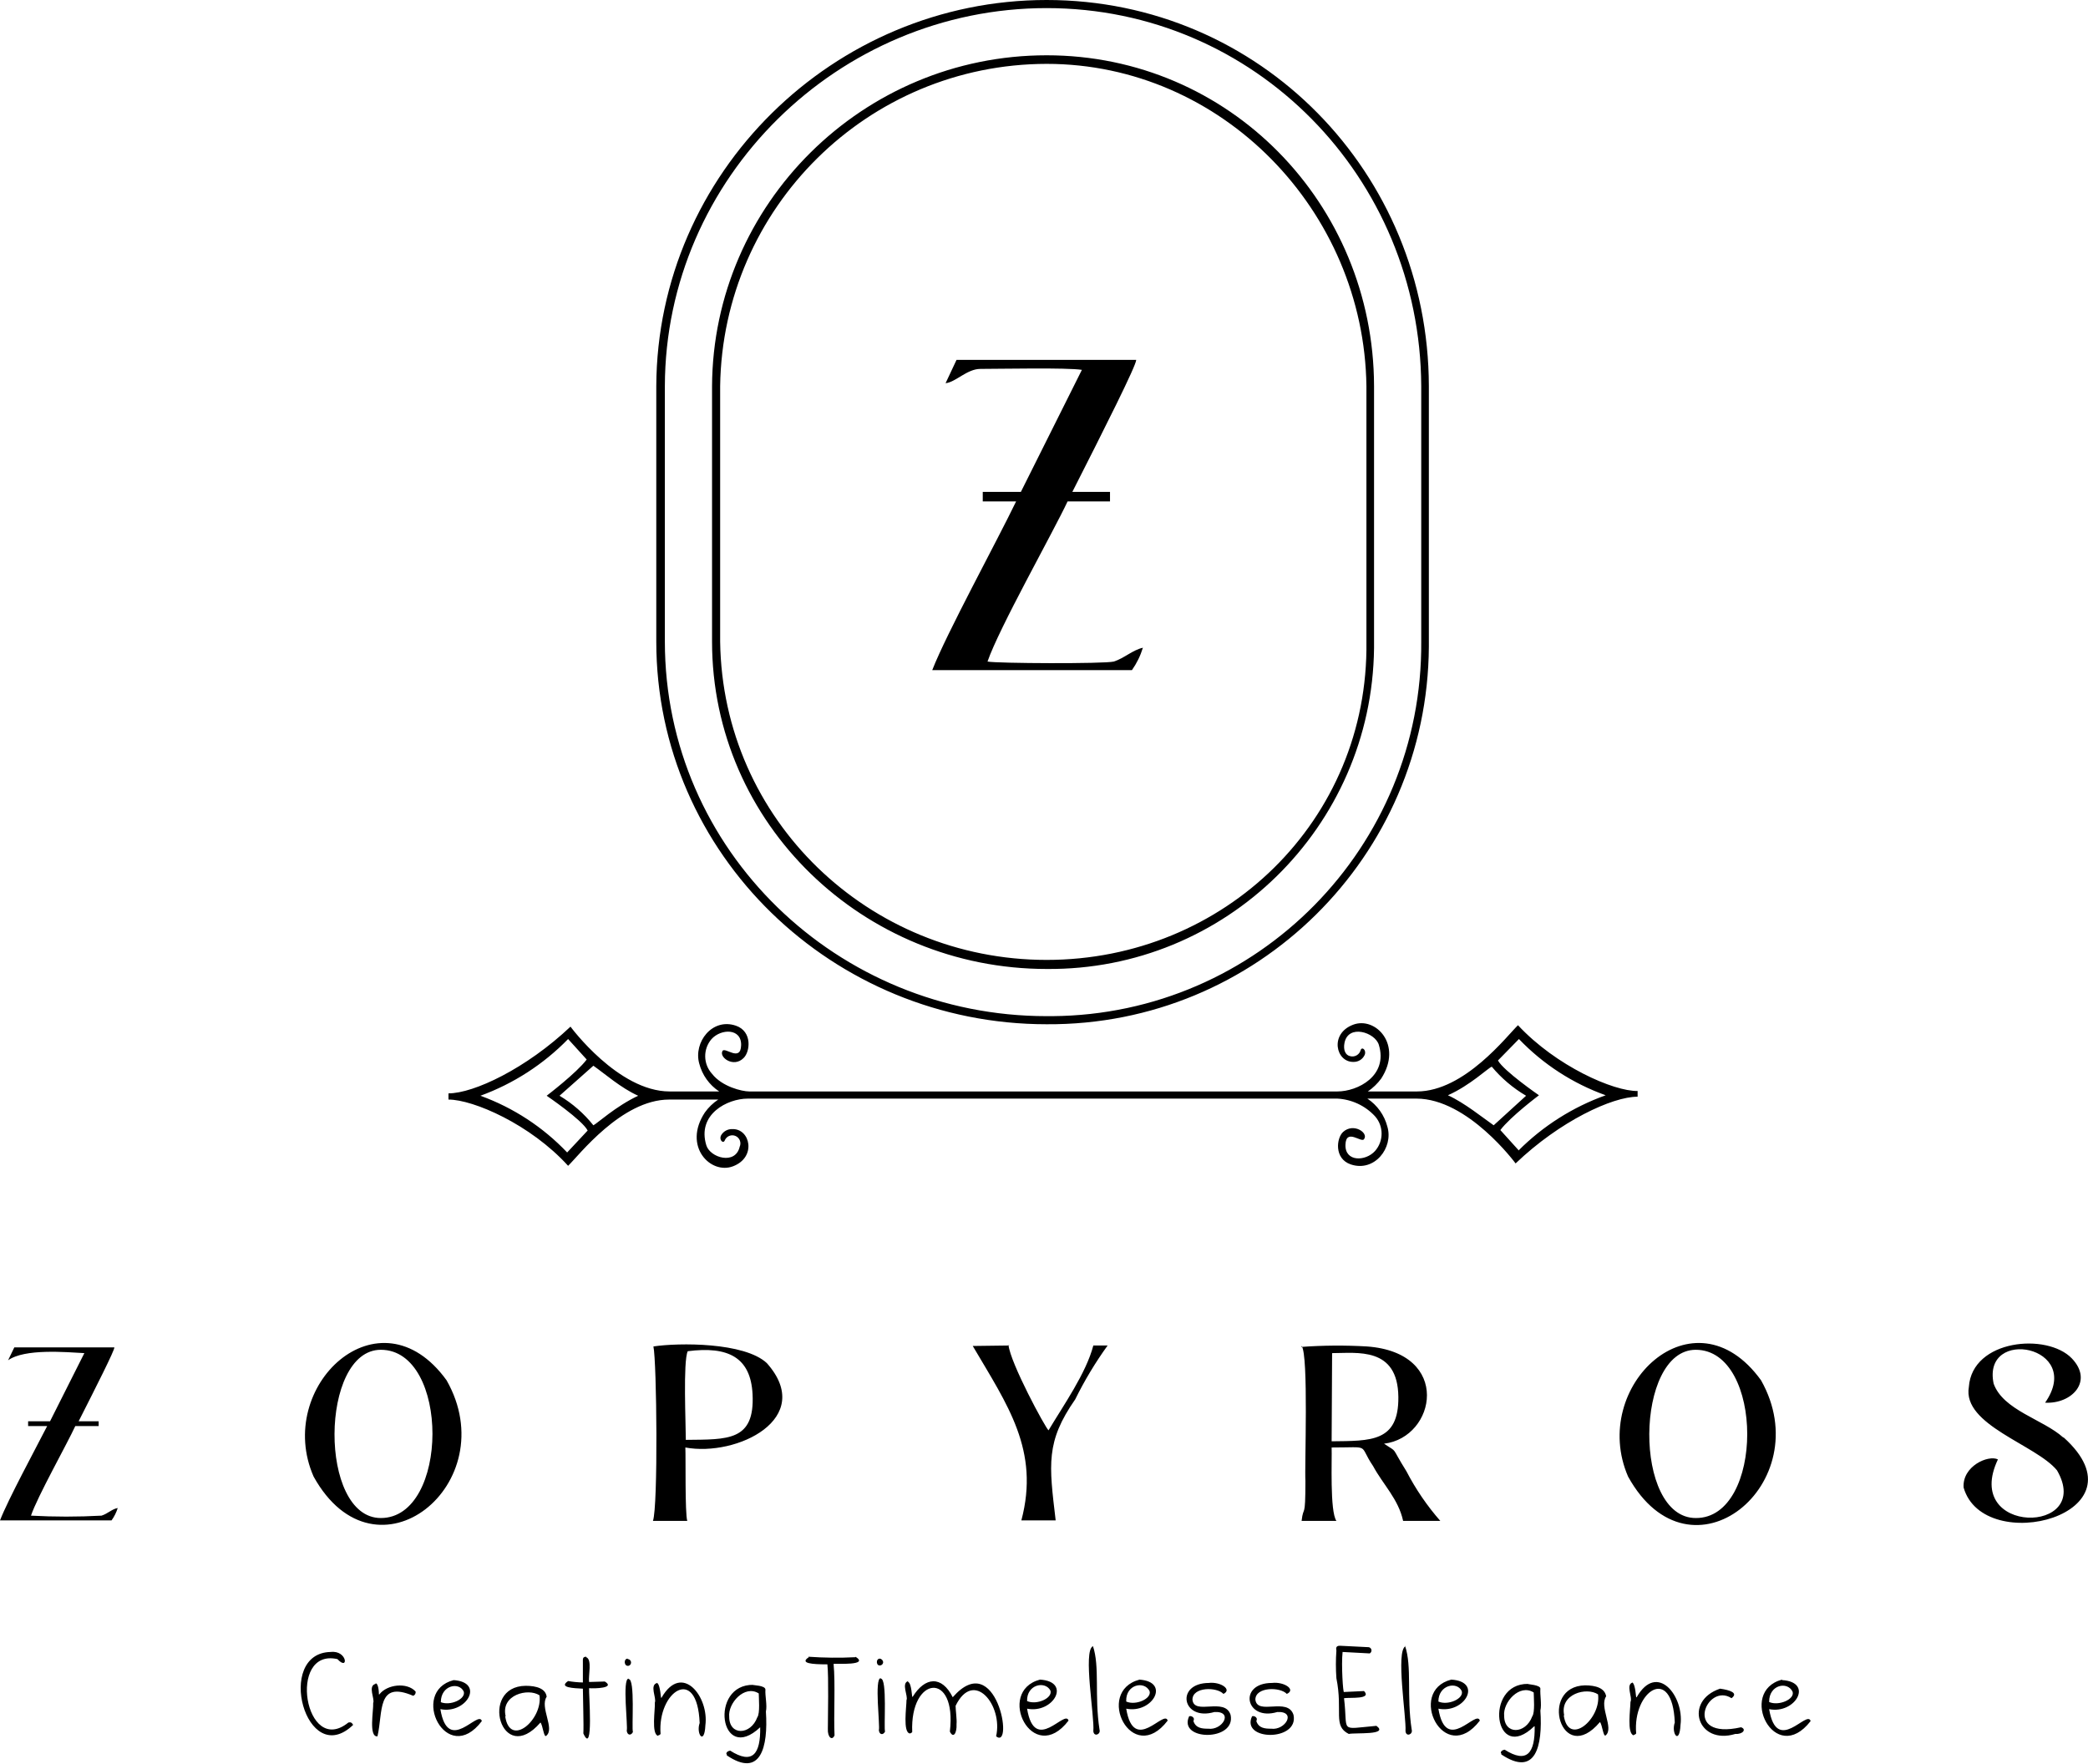
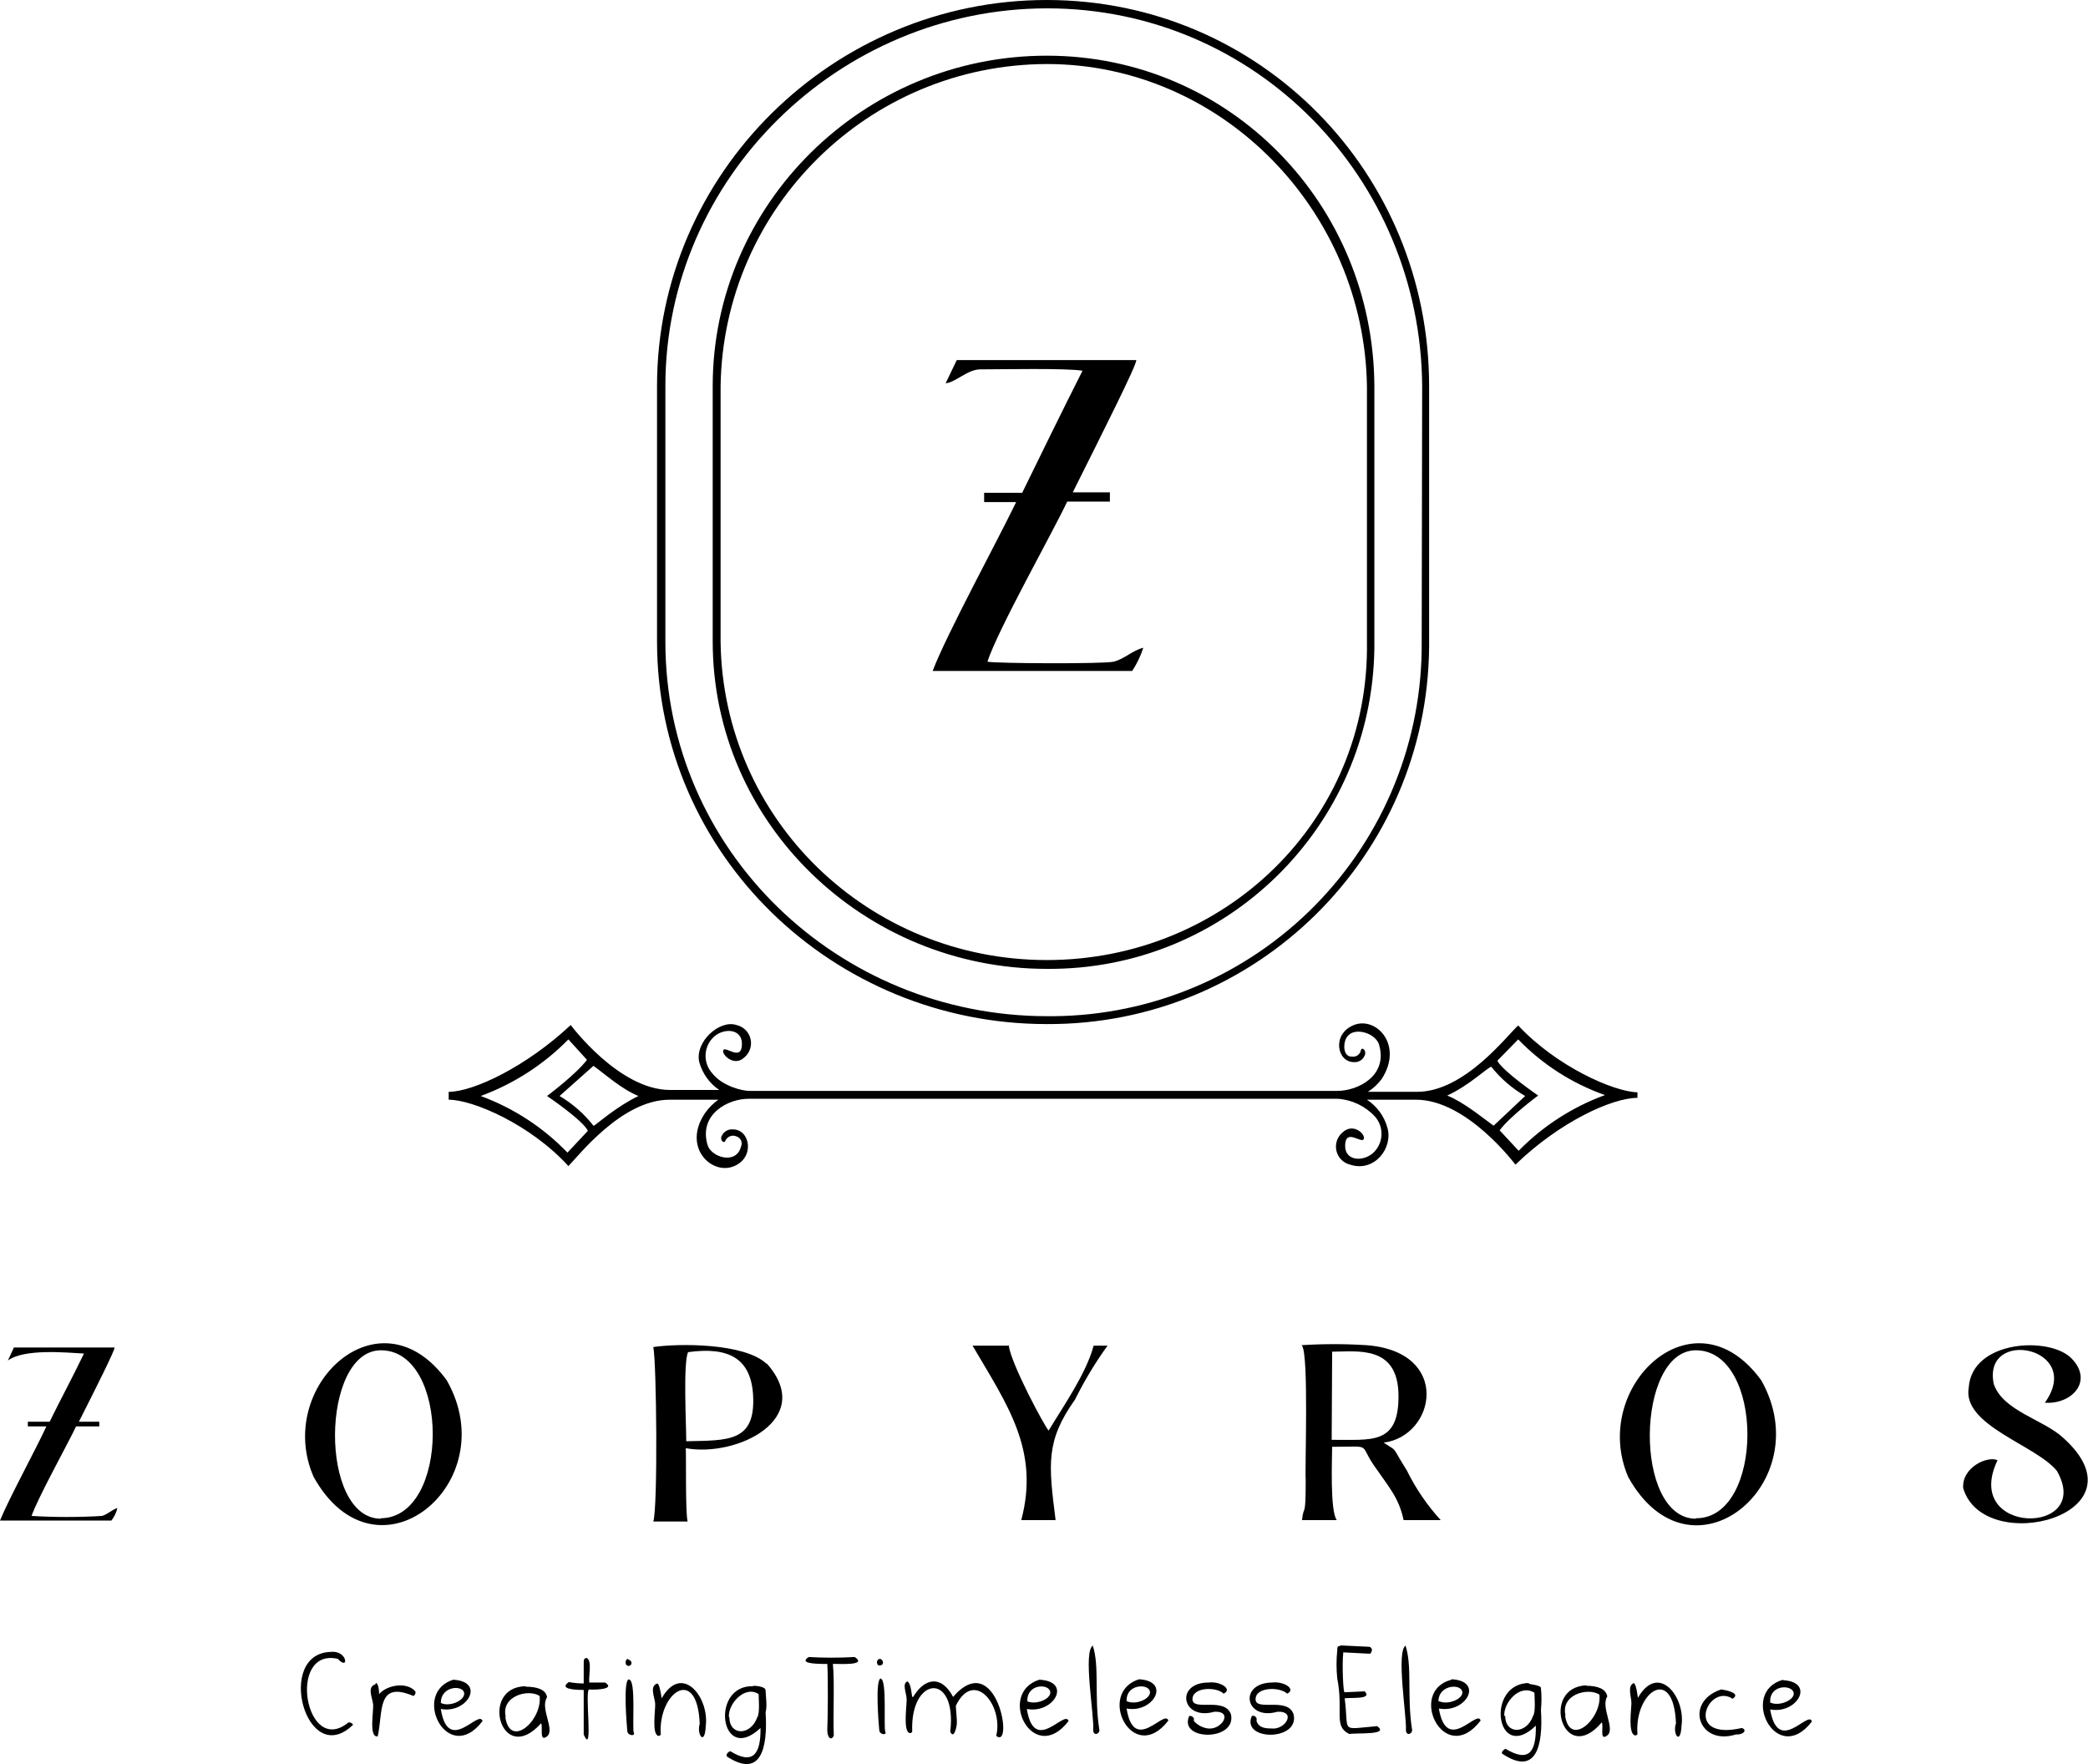
- <svg xmlns="http://www.w3.org/2000/svg" viewBox="0 0 438.1 370">
-   <path d="M273.1,282.4c1.5,1.8.6,25.6.8,28.3,0,8.4-.4,4.9-.8,8.4h7.3c-1.4-2-.9-13-1-15.4,8.5,0,5.5-.8,8.7,3.9,2.1,3.9,5.3,6.9,6.3,11.5h7.8a52.3,52.3,0,0,1-7.1-10.4c-3.5-5.6-1.6-3.7-4.7-5.8,10.9-1.3,14.3-19.1-3.6-20.4a105.9,105.9,0,0,0-13.8.1m6.5,1.3c5.2,0,13.8-1.4,13.9,9.2.1,9.5-5.8,9.2-14,9.3ZM65.8,309.8c13.1,23.6,40.2,1.4,27.9-20.2-14.1-19.5-36.2,1.3-27.9,20.2m14.1,8.7c-13.1,0-12.8-35.3,0-35.3C94.4,283.2,94.3,318.5,79.9,318.5Zm261.7-8.7c13.1,23.7,40.1,1.4,27.9-20.2-14.1-19.5-36.1,1.3-27.9,20.2m14.2,8.7c-13.2,0-12.8-35.3,0-35.3C370.2,283.2,370.2,318.6,355.8,318.5Zm77.1-16.9c-4.2-3.8-12.6-5.7-14.6-11.3-2.5-12,19.1-7.9,10.8,4,5.6.3,10.2-4.5,5.6-9.3-5.2-5.4-20.9-4-21.6,6-1.4,8,14.1,12.1,18.5,17.5,7.8,13.5-20,13.7-12.4-2.3-2-1-7.5,1.4-7.2,5.9,4.2,14.7,38.9,5.6,21-10.5M160.9,286c-4.7-4.4-18.5-4.3-23.8-3.5.7,3.2,1,33.5-.1,36.6h7.2c-.5-1.6-.3-13.4-.4-15.4,10.8,2,27.4-6.1,17.1-17.7m-17,16.2c0-3.3-.6-16.6.4-18.7,8.5-1.1,13.2,1.3,13.6,9,.5,9.9-5.2,9.5-14,9.6Zm67.9-19.9-7.7.1c7.3,12.4,14.1,21.9,10.2,36.6h7.2c-1.4-11.8-2.1-16.5,4.1-25.4a78.9,78.9,0,0,1,6.8-11.3h-3c-1.5,5.8-6.3,12.6-9.4,17.8-.7-.6-8-14.1-8.4-17.9M21.3,318a135.3,135.3,0,0,1-14.8,0c1.3-3.9,7.6-15.1,9.3-18.8h4.9v-1H16.5c3.7-7.3,7.5-14.8,7.5-15.5H3l-1.3,2.7c3.5-2.5,12.2-1.7,16-1.5q-3.6,7.2-7.2,14.3H5.9v1h4C7.5,303.9,1.7,314.6,0,319H23.4a9,9,0,0,0,1.3-2.6C23.5,316.6,22.6,317.6,21.3,318Z" />
-   <path d="M233.7,138.8c-2,.5-24.6.4-26.5,0,2.4-7,13.7-27,16.8-33.6h8.9v-2H225c6.7-13.2,13.4-26.5,13.4-27.7H200.7l-2.3,4.9c2.1-.2,4.5-3,7.3-3,4.2,0,18.2-.3,21.3.2q-6.4,12.8-12.8,25.6h-8v2h7c-4.1,8.5-14.6,27.7-17.6,35.4h41.9a16.6,16.6,0,0,0,2.3-4.7C237.6,136.4,235.9,138.1,233.7,138.8Z" />
-   <path d="M219.6,0c-44.7,0-81.7,36.3-81.9,81v53.6c0,44.7,37.1,80.3,81.9,80.3a79.7,79.7,0,0,0,80.2-79.2h0V81C299.7,36.3,264.4,0,219.6,0Zm78.6,134.6a78,78,0,0,1-77.4,78.6h-1.2c-43.8,0-80.1-34.7-80.1-78.6V81c.1-43.7,36.4-79.3,80.1-79.3S298,37.3,298.2,81Zm-78.6-123c-38.6,0-70,31.2-70.2,69.4v53.6c0,38.3,31.8,68.7,70.2,68.7A68.1,68.1,0,0,0,288.3,136V81c-.1-38.3-30.4-69.4-68.7-69.4Zm67.1,123c.5,37.5-29.8,66.8-67.1,66.8s-68-29.4-68.5-66.8V81a68.6,68.6,0,0,1,68.5-67.6c36.8,0,66.6,30.8,67.1,67.6Z" />
-   <path d="M69.4,346.6c3.5-.4,3.8,4.1,1.4,1.5-10.6-2.4-6.8,20.7,2.3,13.3.5-.1.7,0,1,.5C64.2,371.4,57.6,346.8,69.4,346.6Zm9.4,6.6c.4-.1.7,1,.7,2.3h.1c1.6-2.1,5.8-2.6,7.6-.6a.8.8,0,0,1-.5.9c-7.7-3.3-6.3,3.4-7.5,8.5-1.9.2-.8-5.5-.9-7,.4-.8-1.2-3.6.5-4Zm16.3-.7c6.7.4,2.8,7.2-2.7,6.1,1.6,9.7,8,0,8.7,2.5-7.4,9.8-15.3-6.2-5.9-8.6Zm-2.7,4.6c2,.9,5.4-.6,4.9-2.2-1-2.1-4.8-1.3-4.8,2.2Zm17.9-3.4c2.3,0,4.2.6,4.4,2.3-1.5,2.2,1.8,6.7-.1,8.2-.5.4-.7-2.2-1.2-2.8C105.2,370.9,100.4,353.8,110.3,353.7Zm-4.3,6.4c1,6.7,7.9.7,7.2-4.4-2.4-1.6-8.2-.1-7.1,4.4Zm17-12.4c1.3.5.4,3.9.6,5.2l3.3-.1c2.3,1.4-2.2,1.5-3.3,1.4-.1.8,1,14.4-1.2,9.5.1-1.7-.1-7.6-.1-9.4-1.9-.1-5.2-.2-3.1-1.6a20.1,20.1,0,0,0,3.1.3v-4.2c0-.7-.1-1.2.7-1.2Zm8.7.4a.7.7,0,0,1,.7.7.4.4,0,0,1,0,.1h0a.7.7,0,0,1-.5.6c-1,.2-1.1-1.5-.2-1.5Zm.2,4.2c1.4-.1.6,10.3.9,11.1-.4.8-1.2.7-1.3-.3.3-.7-1-11,.4-10.9Zm5.9.8c.4,0,.7,1.1.9,3.1h.1c4.3-7.5,10-.2,9.2,5.8-.2,4.3-2,1.8-1.2-.5-.5-12.3-8.9-6.6-8.2,2.3a.7.7,0,0,1-.5.3v.1c-1.5-.3-.6-5.6-.7-7,.4-.9-1.2-3.7.5-4.1Zm20.1.4c.1.1,2.7.1,2.7,1-.1,1.3.4,3.3.1,4.6.5,7.5-1.1,14-8.2,9.2,0-.2,0-.3-.1-.3,0-.4.3-.6.8-.7,4.7,3,6.4.7,6.3-4.9h0c-8.5,8-10.8-9.1-1.4-8.9Zm-4.9,6.7c0,4,4.5,3.9,5.9.1.6-.8.3-4.1.3-5C156.2,353.4,152.7,357.4,153,360.2Zm16.6-12.6a81.7,81.7,0,0,0,9.9.1v-.1c3,1.9-4,1.4-4.6,1.5.4,4,0,10.9.2,15-.5,1.2-1.5.4-1.4-1.4,0-2.8.2-10.8-.1-13.5-3.2,0-5.9-.2-3.9-1.5Zm15,.4a.8.8,0,0,1,.7.8.7.7,0,0,1-.5.6C183.8,349.7,183.7,348,184.6,348Zm.2,4.2c1.4-.1.6,10.3.9,11.1-.4.8-1.2.7-1.3-.3.3-.7-1-11,.4-10.9Zm5.7.7c.4,0,.7,1,.9,3.1h.1c2.6-4.2,6.1-4.5,8.4.1,9.2-10.5,12.9,11.2,9.1,8.2,1.5-6.5-4.7-14.2-8.5-6.4,0,.8.3,3,.2,3.8.1,2-.7,3.1-1.4,1.6,1.5-12.8-8.4-11.7-7.9.1a.8.8,0,0,1-.5.3h0c-1.5-.2-.7-5.6-.7-7,.4-.8-1.2-3.6.4-4Zm27.7-.5c6.7.4,2.8,7.2-2.7,6.1,1.6,9.7,8,0,8.7,2.5C216.7,370.8,208.8,354.9,218.2,352.4Zm-2.7,4.5c2,.9,5.4-.6,4.9-2.2C219.3,352.6,215.4,353.4,215.5,356.9Zm13.8-11.6c1.5,4.4.3,10.5,1.4,17.6.3,1-1.2,1.6-1.3.3.3-2.9-2.2-16.8-.1-17.8Zm9.7,7.1c6.7.4,2.8,7.2-2.7,6.1,1.6,9.7,8,0,8.7,2.5-7.5,9.8-15.4-6.1-5.9-8.6Zm-2.7,4.6c2,.9,5.4-.6,4.9-2.2-1.1-2.2-5-1.4-4.9,2.1Zm17.3-3.9c2.5-.3,5,1.4,3.1,2.3-1.4-1.5-6.5-1.5-6.5,1.2.3,3.4,6.8-.6,8,3.2,1.2,5.6-11.1,5.5-8.7.3a.8.8,0,0,1,1,.5s0,0,0,0h0a.9.9,0,0,1-.1.5c.5,1.5,1.8,1.6,3.1,1.6,3,.4,5.4-3.7,1.3-3.5-6.8,2-8.3-6.1-1.1-6.1Zm13.3,0c2.5-.3,5.1,1.4,3.1,2.3-1.4-1.5-6.6-1.5-6.6,1.2.4,3.4,6.8-.6,8,3.2,1.2,5.6-11.1,5.5-8.7.3a.8.8,0,0,1,1,.5s0,0,0,0h0a.8.8,0,0,1-.1.5c.5,1.5,1.8,1.6,3.1,1.6,3,.4,5.4-3.7,1.3-3.5-6.7,2-8.3-6.1-1.1-6.1Zm14.3-7.8,6,.3a.7.7,0,0,1,.2,1.3h-.1l-5.6-.3c-.3,2.7.1,8.8.3,8.4l4.2-.2c1.7,1.8-3,1.3-4.2,1.5.9,7.3-1.2,6.5,6.8,5.8,2.7,2-4.5,1.4-5.8,1.7-3.4-1.7-1.2-4.7-2.6-11.7a40.1,40.1,0,0,1,0-5.8c-.1-.5-.1-1,.7-1Zm13.6,0c1.5,4.4.3,10.5,1.4,17.6.3,1-1.2,1.6-1.3.3.2-2.9-2.1-16.8,0-17.8Zm9.7,7.1c6.7.4,2.8,7.2-2.7,6.1,1.6,9.7,8,0,8.7,2.5C303,370.8,295.1,354.8,304.5,352.4Zm-2.7,4.6c2,.9,5.4-.6,4.9-2.2C305.7,352.7,301.8,353.5,301.8,357Zm18.7-3.7c.1.1,2.7.2,2.7,1-.1,1.3.3,3.3,0,4.6.5,7.5-1,14-8.2,9.2,0-.2,0-.3-.1-.3,0-.4.3-.6.8-.7,4.7,3,6.4.7,6.3-4.9h-.1c-8.4,8.1-10.6-9-1.3-8.9Zm-4.9,6.7c0,4,4.5,3.9,5.9.1.6-.8.3-4.1.3-5-3-1.9-6.5,2.1-6.2,4.9Zm16.9-6.4c2.4,0,4.2.6,4.5,2.3-1.5,2.2,1.7,6.7-.1,8.2-.5.4-.7-2.2-1.2-2.8-8.1,9.6-13-7.5-3.1-7.7Zm-4.4,6.3c1,6.7,7.9.7,7.2-4.4-2.4-1.6-8.1-.1-7.1,4.4Zm14.3-6.9c.4,0,.7,1,.9,3.1h.1c4.3-7.5,10-.2,9.2,5.8-.2,4.3-2,1.8-1.2-.5-.5-12.3-8.9-6.6-8.1,2.3a.8.8,0,0,1-.5.3v.1c-1.5-.3-.7-5.6-.7-7,.5-1-1.1-3.7.5-4.1Zm18.5,1.3c2.1.3,3.9.9,2.4,2-5.2-3.4-10.4,8.9,2,6.1,1.2.4.4,1.5-1.2,1.4-7.9,2.4-10.9-6.9-3.2-9.5Zm13-1.8c6.7.4,2.8,7.2-2.7,6.1,1.6,9.7,8,0,8.7,2.5-7.5,9.7-15.4-6.2-6-8.7Zm-2.7,4.6c2,.9,5.5-.6,4.9-2.2-1.1-2.2-4.9-1.4-4.9,2.1Z" />
-   <path d="M318.5,215.1c-2.2,2.1-11.2,13.9-21.2,13.9H287a11.6,11.6,0,0,0,2.8-2.7c4.6-7.1-1.2-13.1-5.9-11.3-5,1.9-3.6,7.9.1,7.8a2.5,2.5,0,0,0,2.3-1.4c.5-1-.5-1.9-.8-1.1a1.8,1.8,0,0,1-2.2,1.3c-1-.2-1.5-1.3-1.2-2.8.8-4,6.4-2.2,7.2.4,2,6.5-4.4,9.8-8.7,9.8H157.2c-1.5,0-5.7-1-7.8-3.7a5.5,5.5,0,0,1-.1-7.3c2-2.2,6.3-2.3,6.2,1.3s-3.4.3-3.9,1.2c-.8,1.3,2.3,3.6,4.4,1.5,1.4-1.3,1.9-5.6-1.6-6.8-5-1.7-8.9,3.5-7.7,7.9a10,10,0,0,0,4.2,5.9H140.5c-10.8,0-20.8-13.6-20.8-13.6-9.3,8.8-20.3,14-25.6,14v1.3c5.2,0,17.2,5.2,25.1,13.9,2.2-2.1,11.2-13.9,21.2-13.9h10.3a10.7,10.7,0,0,0-2.8,2.7c-4.7,7.1,1.2,13.1,5.9,11.3,5-1.9,3.6-7.9-.1-7.8a2.6,2.6,0,0,0-2.4,1.3c-.5,1,.5,1.9.8,1a1.7,1.7,0,1,1,3.1,1.4c-.9,3.9-6.2,2.3-7-.3-2-6.5,4.4-9.8,8.7-9.8H280.6a11.6,11.6,0,0,1,7.9,3.7,5.5,5.5,0,0,1,0,7.3c-2,2.2-6.3,2.3-6.2-1.3s3.4-.3,3.9-1.2c1-1.3-2.2-3.5-4.4-1.5-1.4,1.3-1.9,5.6,1.6,6.8,5,1.7,9-3.5,7.7-7.9a10.1,10.1,0,0,0-4.2-5.9h10.3c10.8,0,20.8,13.6,20.8,13.6,9.3-8.9,20.3-14,25.6-14v-1.2C338.6,229,326.5,223.7,318.5,215.1ZM119,241.8a47.4,47.4,0,0,0-18.2-11.9A49.3,49.3,0,0,0,119.2,218l3.9,4.3c-2.1,2.8-8.4,7.6-8.4,7.6s7.5,5.1,8.6,7.3Zm5.5-5.7a26.3,26.3,0,0,0-7.1-6.2l7.1-6.3c2.3,1.6,5.8,4.7,9.4,6.3C129.2,232.1,125.2,235.8,124.5,236.1Zm188.9,0c-2.3-1.6-6.1-4.7-9.6-6.3,4.7-2.1,8.4-5.7,9.2-6a27.5,27.5,0,0,0,7.2,6.1Zm5.2,5.2-3.8-4.2c2.1-2.8,8.1-7.3,8.1-7.3s-7.4-5.1-8.6-7.3l4.4-4.5a47.3,47.3,0,0,0,18.2,11.8A49.4,49.4,0,0,0,318.6,241.4Z" />
+ <svg xmlns="http://www.w3.org/2000/svg" viewBox="0 0 450 380">
+   <path d="M280.6,290c1.5,2,.6,26.3.8,29,0,8.6-.4,5-.8,8.6h7.5c-1.5-2-1-13.3-1-15.8,8.8,0,5.7-.8,9,4s5.4,7,6.4,11.8h8a46,46,0,0,1-7.3-10.7c-3.6-5.7-1.7-3.8-5-6,11.2-1.4,14.7-19.6-3.7-21a110.6,110.6,0,0,0-14,0m6.6,1.4c5.4,0,14.2-1.5,14.3,9.4s-6,9.5-14.4,9.6ZM67.6,318.3c13.5,24.2,41.3,1.4,28.7-20.8-14.5-20-37.2,1.4-28.7,20.8m14.5,9c-13.4,0-13-36.3,0-36.3C97,291,97,327.2,82,327.2Zm268.8-9c13.5,24.3,41.2,1.4,28.7-20.8-14.5-20-37,1.4-28.7,20.8m14.6,9c-13.5,0-13-36.3,0-36.3C380.3,291,380.3,327.3,365.5,327.2Zm79.2-17.4c-4.3-4-13-5.8-15-11.6-2.6-12.3,19.6-8,11,4,5.8.4,10.5-4.6,5.8-9.5s-21.5-4-22.2,6.2c-1.5,8.2,14.5,12.4,19,18,8,14-20.6,14-12.8-2.3-2-1-7.7,1.4-7.4,6,4.4,15,40,5.8,21.6-10.8m-279.5-16c-4.8-4.5-19-4.4-24.4-3.6.7,3.3,1,34.4-0,37.6h7.4c-.5-1.6-.3-13.7-.4-15.8,11,2,28-6.3,17.5-18.2m-17.4,16.7c0-3.4-.7-17,.4-19.2,8.7-1.2,13.5,1.3,14,9.2.6,10.2-5.3,9.8-14.3,10ZM217.6,290h-8c7.5,12.8,14.5,22.5,10.5,37.6h7.4c-1.5-12-2.2-17,4.2-26a81.3,81.3,0,0,1,7-11.6h-3c-1.6,6-6.5,13-9.7,18.3-.7-.6-8.2-14.5-8.6-18.4M22,326.7a128.5,128.5,0,0,1-15.2,0c1.4-4,7.8-15.5,9.6-19.3h5v-1H17c3.8-7.5,7.7-15.3,7.7-16H3l-1.3,2.8c3.6-2.6,12.5-1.7,16.4-1.5-2.4,5-5,9.8-7.4,14.7H6v1h4C7.8,312.2,1.8,323.2,0,327.7H24a6.8,6.8,0,0,0,1.3-2.7C24.2,325.3,23.3,326.3,22,326.7ZM240,142.6c-2,.5-25.3.4-27.2,0,2.4-7.2,14-27.7,17.2-34.5h9.2v-2h-8c6.8-13.6,13.7-27.3,13.7-28.5H206.2l-2.4,5c2.2-.2,4.7-3,7.5-3,4.4,0,18.7-.3,22,.3-4.4,8.7-8.7,17.5-13,26.3h-8.2v2H219c-4.2,8.7-15,28.5-18,36.4h43a20.3,20.3,0,0,0,2.4-5C244,140.2,242.4,142,240,142.6ZM225.6,0c-46,0-84,37.3-84,83.2v55c0,46,38,82.5,84,82.5A82,82,0,0,0,308,139.4h0V83.2C308,37.3,271.6,0,225.6,0Zm80.8,138.3A80,80,0,0,1,227,219h-1.3c-45,0-82.3-35.6-82.3-80.7V83.2c0-44.8,37.4-81.4,82.3-81.4s80.5,36.6,80.8,81.4ZM225.6,12c-39.6,0-72,32-72,71.2v55c0,39.3,32.7,70.6,72,70.6a70,70,0,0,0,70.6-69.2V83.2C296,44,265,12,225.6,12Zm69,126.3c.6,38.5-30.6,68.6-69,68.6s-69.8-30.2-70.3-68.6V83.2a70.5,70.5,0,0,1,70.3-69.4c37.8,0,68.4,31.6,69,69.4ZM71.3,356c3.6-.4,4,4.2,1.5,1.5-11-2.5-7,21.3,2.3,13.7a1,1,0,0,1,1,.5C66,381.5,59.2,356.3,71.3,356Zm9.7,6.7c.4-0,.7,1,.7,2.4h0c1.7-2,6-2.7,7.8-.6a.8.8,0,0,1-.4,1h-0c-8-3.4-6.5,3.5-7.7,8.7-2,.3-.8-5.6-1-7s-1.3-3.7.5-4.2Zm16.7-.7c7,.4,3,7.4-2.7,6.3,1.6,10,8.2,0,9,2.6-7.6,10-15.7-6.4-6-9ZM95,367c2,1,5.5-.7,5-2.3s-5-1.3-5,2.3Zm18.3-3.5c2.4,0,4.4.6,4.6,2.3-1.6,2.3,1.8,7-0,8.4s-.8-2.2-1.3-2.8C108,381,103.2,363.5,113.3,363.4Zm-4.4,6.5c1,7,8,.8,7.4-4.5-2.4-1.6-8.4-0-7.3,4.5Zm17.5-12.7c1.3.5.4,4,.6,5.3h3.4c2.4,1.5-2.3,1.6-3.4,1.5s1,14.8-1.2,9.7c0-1.7-0-7.8-0-9.6-2-0-5.4-.2-3.2-1.7a17.3,17.3,0,0,0,3.2.3v-4.3c0-.7-0-1.2.7-1.2Zm9,.4a.7.7,0,0,1,.7.7h0a.6.6,0,0,1-.5.6c-1,.2-1-1.5-.2-1.5Zm.2,4.3c1.5-0,.6,10.6,1,11.4s-1.3.7-1.4-.3-1-11.3.4-11.2Zm6,.8c.4,0,.7,1.2,1,3.2h0c4.4-7.7,10.3-.2,9.5,6-.2,4.4-2,1.8-1.3-.5-.5-12.7-9-6.8-8.4,2.3a.5.5,0,0,1-.5.3h0c-1.5-.3-.6-5.7-.7-7s-1.3-3.8.5-4.3Zm20.6.5c0,0,2.8,0,2.8,1s.4,3.4,0,4.7c.5,7.7-1,14.4-8.4,9.5,0-.3,0-.4-0-.4s.3-.6.8-.7c4.8,3,6.6.7,6.5-5h0c-8.7,8.2-11-9.4-1.5-9Zm-5,6.8c0,4,4.6,4,6,0,.6-.8.3-4.2.3-5-3-2-6.7,2.2-6.4,5Zm17-13a85,85,0,0,0,10,0h0c3,2-4,1.4-4.7,1.5.4,4,0,11.2.2,15.4-.5,1.3-1.5.5-1.4-1.4s.2-11-0-14c-3.3,0-6-.2-4-1.5Zm15.4.4a.8.8,0,0,1,.7.8.6.6,0,0,1-.5.6C188.8,359.2,188.7,357.5,189.7,357.5Zm.2,4.3c1.4-0,.6,10.6,1,11.4s-1.2.7-1.3-.3-1-11.3.4-11.2Zm5.8.7c.4,0,.7,1,1,3.2h.2c2.6-4.3,6.2-4.6,8.6,0,9.4-10.8,13.2,11.5,9.3,8.4,1.6-6.6-4.8-14.5-8.7-6.5,0,.8.3,3,.2,4s-.7,3.2-1.4,1.6c1.5-13-8.7-12-8.2,0a.5.5,0,0,1-.5.3h0c-1.5-.2-.7-5.7-.7-7.2s-1.2-3.7.4-4Zm28.5-.5c7,.4,3,7.4-2.8,6.3,1.6,10,8.2,0,9,2.6-7.7,10-15.8-6.3-6-9Zm-2.8,4.6c2,1,5.6-.6,5-2.2S221.3,363,221.4,366.6Zm14.2-12c1.5,4.5.3,10.8,1.4,18,.3,1-1.2,1.7-1.3.3.3-3-2.3-17.2-0-18.3Zm10,7.3c7,.4,3,7.4-2.7,6.3,1.6,10,8.2,0,9,2.6-7.7,10-15.8-6.3-6-9Zm-2.7,4.7c2,1,5.5-.6,5-2.2s-5-1.4-5,2Zm17.7-4c2.6-.3,5.2,1.5,3.2,2.4-1.4-1.5-6.7-1.5-6.7,1.2s7-.6,8.3,3.3c1.2,5.8-11.4,5.7-9,.3a1,1,0,0,1,1,.5h0c0,.2-0,.4-0,.6a5,5,0,0,0,3,1.6c3,.4,5.6-3.8,1.4-3.6-7,2-8.6-6.3-1.2-6.3Zm13.7,0c2.6-.3,5.2,1.5,3.2,2.4-1.5-1.5-6.8-1.5-6.8,1.2s7-.6,8.2,3.3c1.3,5.8-11.4,5.7-9,.3a.8.8,0,0,1,1,.5h0a1.3,1.3,0,0,1-0,.6c.5,1.5,2,1.6,3.2,1.6,3,.4,5.5-3.8,1.3-3.6-7,2-8.5-6.3-1-6.3Zm14.7-8,6.2.3a.7.7,0,0,1,.5,1,1,1,0,0,1-.3.5h-0l-5.8-.3c-.3,2.7,0,9,.3,8.6l4.3-.2c1.8,1.8-3,1.3-4.3,1.5,1,7.5-1.2,6.7,7,6,2.8,2-4.6,1.4-6,1.7-3.5-1.7-1.2-4.8-2.6-12a29,29,0,0,1,0-6c-0-.6-0-1,.7-1Zm14,0c1.5,4.5.3,10.8,1.4,18,.3,1-1.2,1.7-1.3.3.2-3-2.2-17.2,0-18.3Zm10,7.3c7,.4,3,7.4-2.8,6.3,1.7,10,8.3,0,9,2.6C311.3,381,303.2,364.5,312.8,362Zm-2.8,4.7c2,1,5.6-.6,5-2.2S310,363.2,310,366.7Zm19.3-3.8c0,.2,2.7.3,2.7,1a24.4,24.4,0,0,1,0,4.7c.5,7.7-1,14.4-8.4,9.4,0-.2,0-.3-0-.3s.3-.6.8-.7c5,3,6.6.7,6.5-5h-0c-8.6,8.3-11-9.3-1.3-9.2Zm-5,7c0,4,4.6,4,6,0,.6-.8.3-4.2.3-5C327.5,362.8,324,367,324.2,369.8Zm17.4-6.5c2.4,0,4.3.6,4.6,2.3-1.5,2.3,1.8,7-0,8.4s-.7-2.2-1.2-2.8c-8.3,9.8-13.4-7.7-3.2-8Zm-4.5,6.4c1,7,8,.7,7.4-4.5-2.5-1.6-8.4-0-7.3,4.5Zm14.7-7c.4,0,.7,1,1,3.2h0c4.4-7.7,10.3-.2,9.4,6-.2,4.4-2,1.8-1.2-.5-.5-12.7-9-6.8-8.3,2.3a.5.5,0,0,1-.5.3h0c-1.6-.3-.8-5.7-.8-7s-1-3.8.6-4.3Zm19,1.4c2,.3,4,1,2.4,2-5.3-3.5-10.7,9.2,2,6.3,1.2.4.4,1.5-1.3,1.4-8,2.5-11.2-7-3.2-9.7Zm13.3-2c7,.4,3,7.4-2.8,6.3,1.7,10,8.3,0,9,2.6-7.7,10-15.8-6.4-6.2-9Zm-2.8,4.8c2,1,5.7-.7,5-2.3s-5-1.4-5,2ZM327.2,221c-2.3,2-11.5,14.3-21.8,14.3H294.8a11,11,0,0,0,3-2.8c4.7-7.3-1.2-13.5-6-11.6s-3.7,8,0,8a2.3,2.3,0,0,0,2.3-1.4c.5-1-.5-2-.8-1.2a1.7,1.7,0,0,1-2,1.4H291c-1-.2-1.5-1.4-1.2-3,.8-4,6.6-2.3,7.4.4,2,6.7-4.5,10-9,10H161.5c-1.5,0-5.8-1-8-3.8a5.6,5.6,0,0,1-0-7.5c2-2.3,6.5-2.4,6.4,1.3s-3.5.3-4,1.2,2.3,3.7,4.5,1.6a4,4,0,0,0-1.7-7c-3.6-1.2-9,3.6-8,8a10.8,10.8,0,0,0,4.3,6H144.4c-11,0-21.4-14-21.4-14-9.6,9-21,14.4-26.3,14.4V237c5.3,0,17.7,5.4,25.8,14.3,2.2-2.2,11.5-14.3,21.8-14.3h10.5a12.4,12.4,0,0,0-2.8,2.8c-5,7.3,1.2,13.4,6,11.6s3.7-8-0-8a2.4,2.4,0,0,0-2.4,1.3c-.6,1,.5,2,.8,1a1.8,1.8,0,0,1,2.3-.8,1.6,1.6,0,0,1,1,2.2h0c-1,4-6.4,2.3-7.2-.3-2-6.7,4.5-10.1,9-10H288.3a12,12,0,0,1,8,3.8,5.6,5.6,0,0,1,0,7.5c-2,2.3-6.5,2.4-6.4-1.3s3.5-.3,4-1.3-2.2-3.6-4.5-1.5a4,4,0,0,0,1.6,7c5.2,1.7,9.3-3.6,8-8a10.5,10.5,0,0,0-4.4-6h10.6c11,0,21.4,14,21.4,14,9.5-9.2,20.8-14.4,26.3-14.4v-1.2C347.8,235.3,335.4,229.8,327.2,221ZM122.3,248.4a49.8,49.8,0,0,0-18.7-12.2A51.3,51.3,0,0,0,122.5,224l4,4.4c-2.2,3-8.6,7.8-8.6,7.8s7.7,5.2,8.8,7.5Zm5.6-5.8a26.3,26.3,0,0,0-7.3-6.4l7.3-6.5c2.4,1.7,6,5,9.7,6.5C132.8,238.5,128.6,242.3,128,242.6Zm194,0c-2.4-1.7-6.3-5-10-6.5,4.8-2.2,8.6-6,9.5-6.2a26,26,0,0,0,7.3,6.3Zm5.3,5.3-4-4.3c2.2-3,8.3-7.5,8.3-7.5s-7.6-5.2-8.8-7.5l4.5-4.6a48.3,48.3,0,0,0,18.7,12A50.2,50.2,0,0,0,327.3,248Z" />
</svg>
